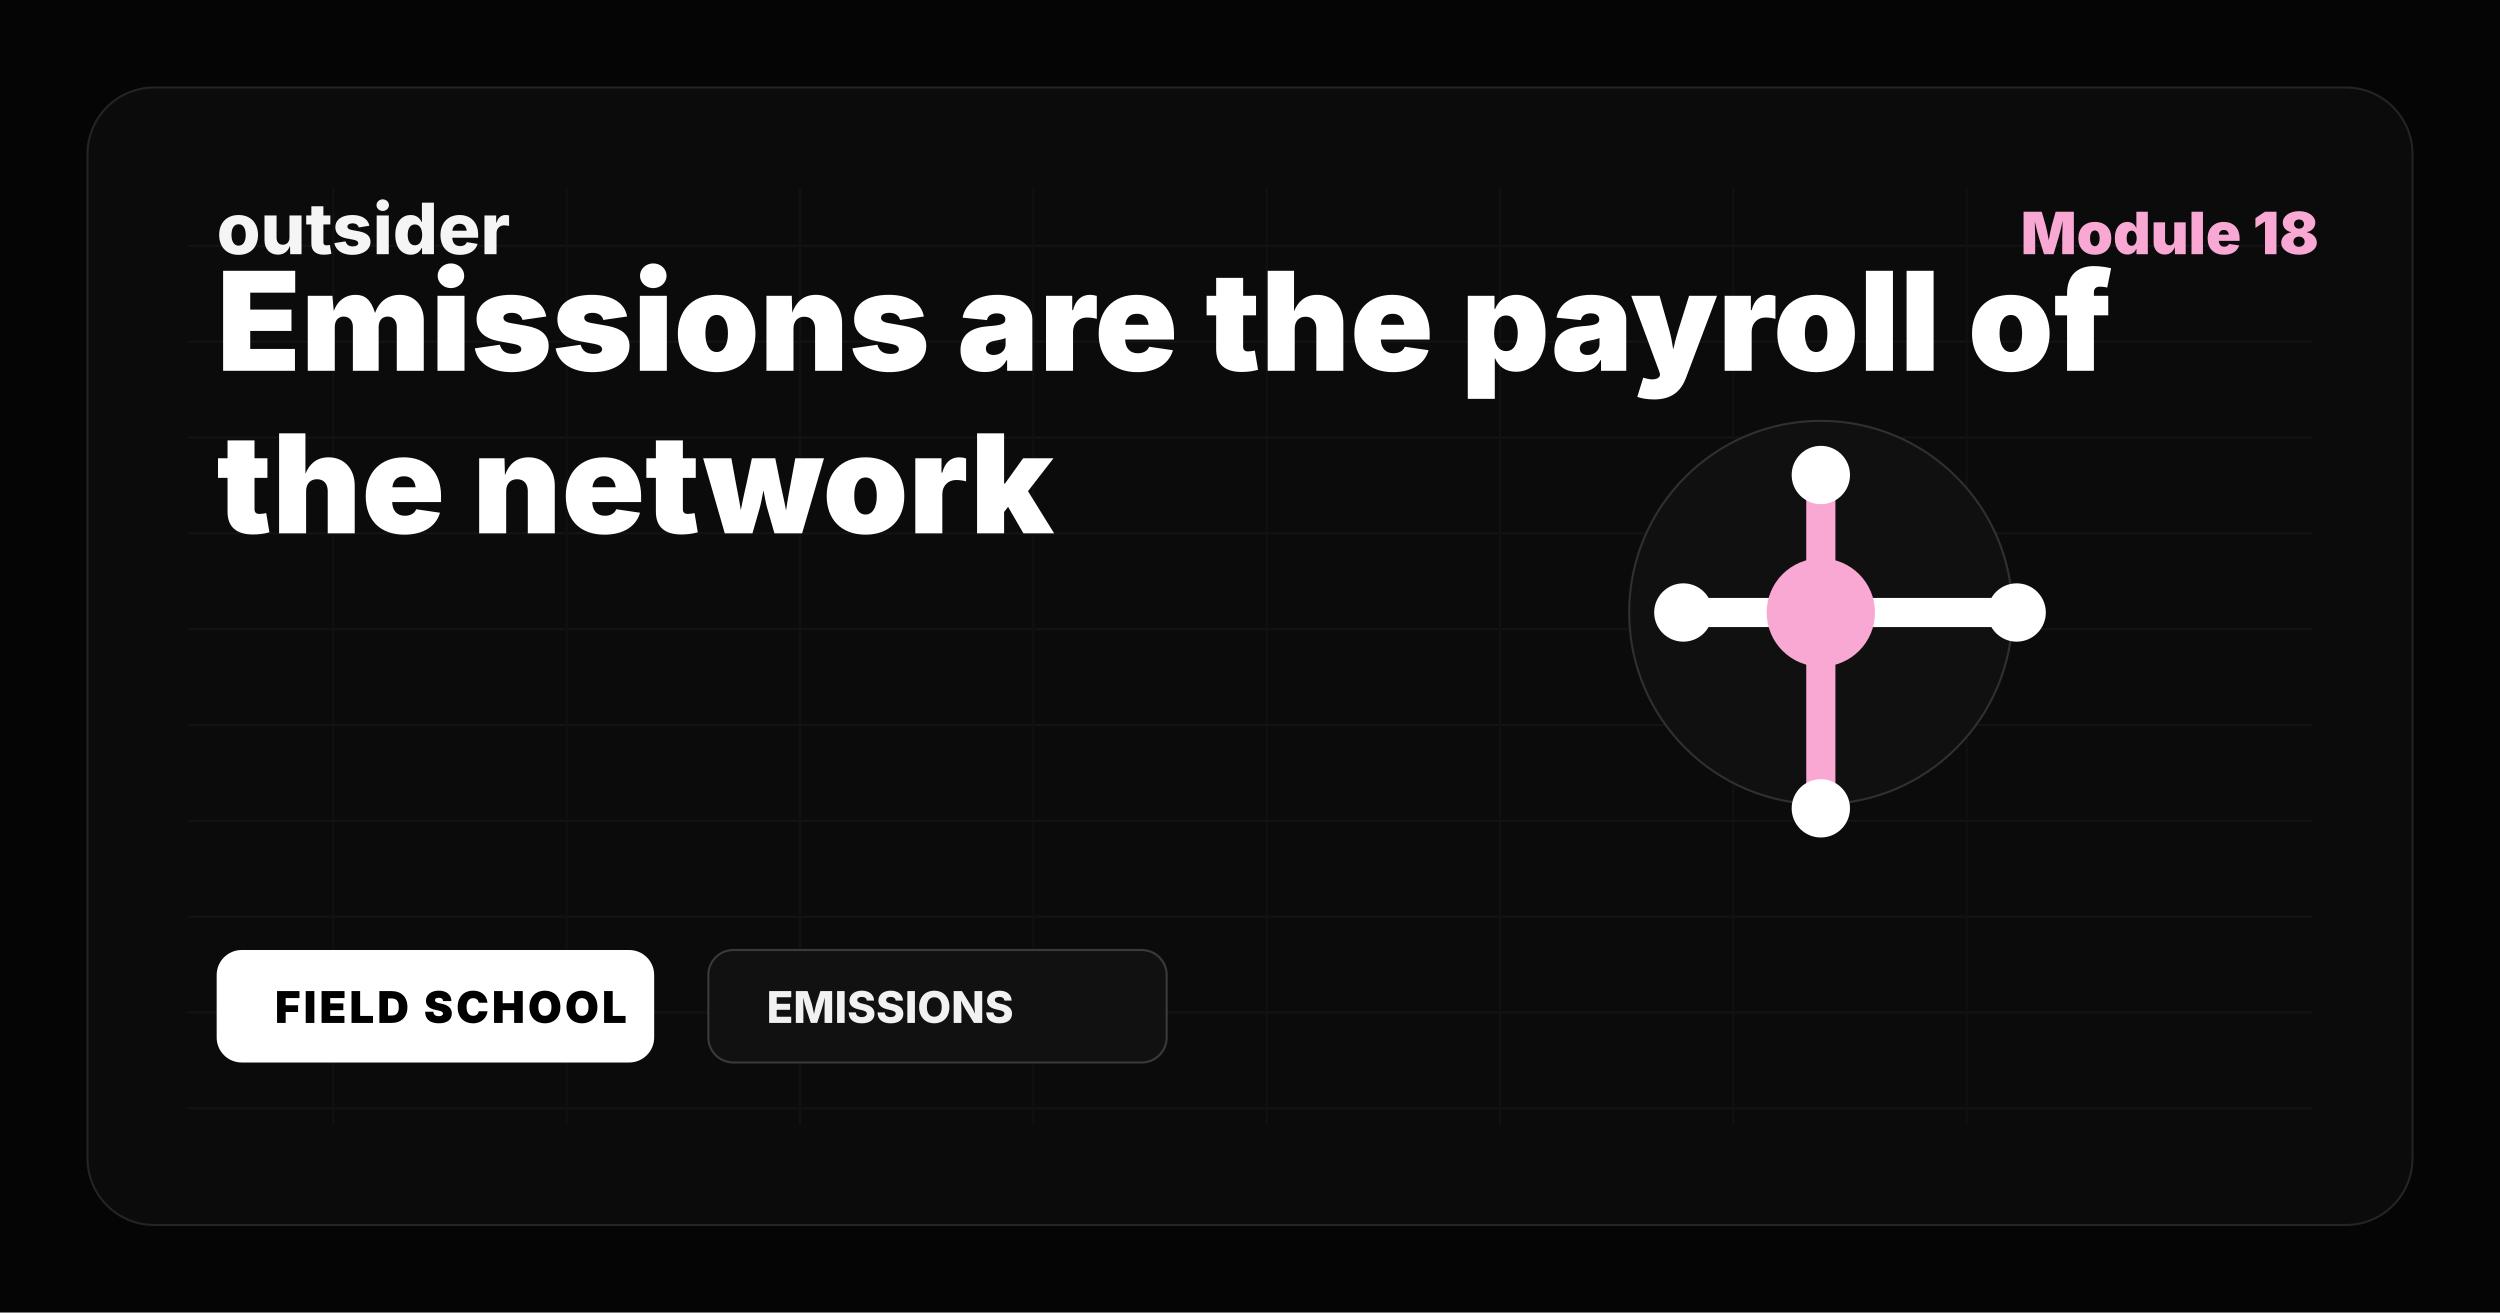
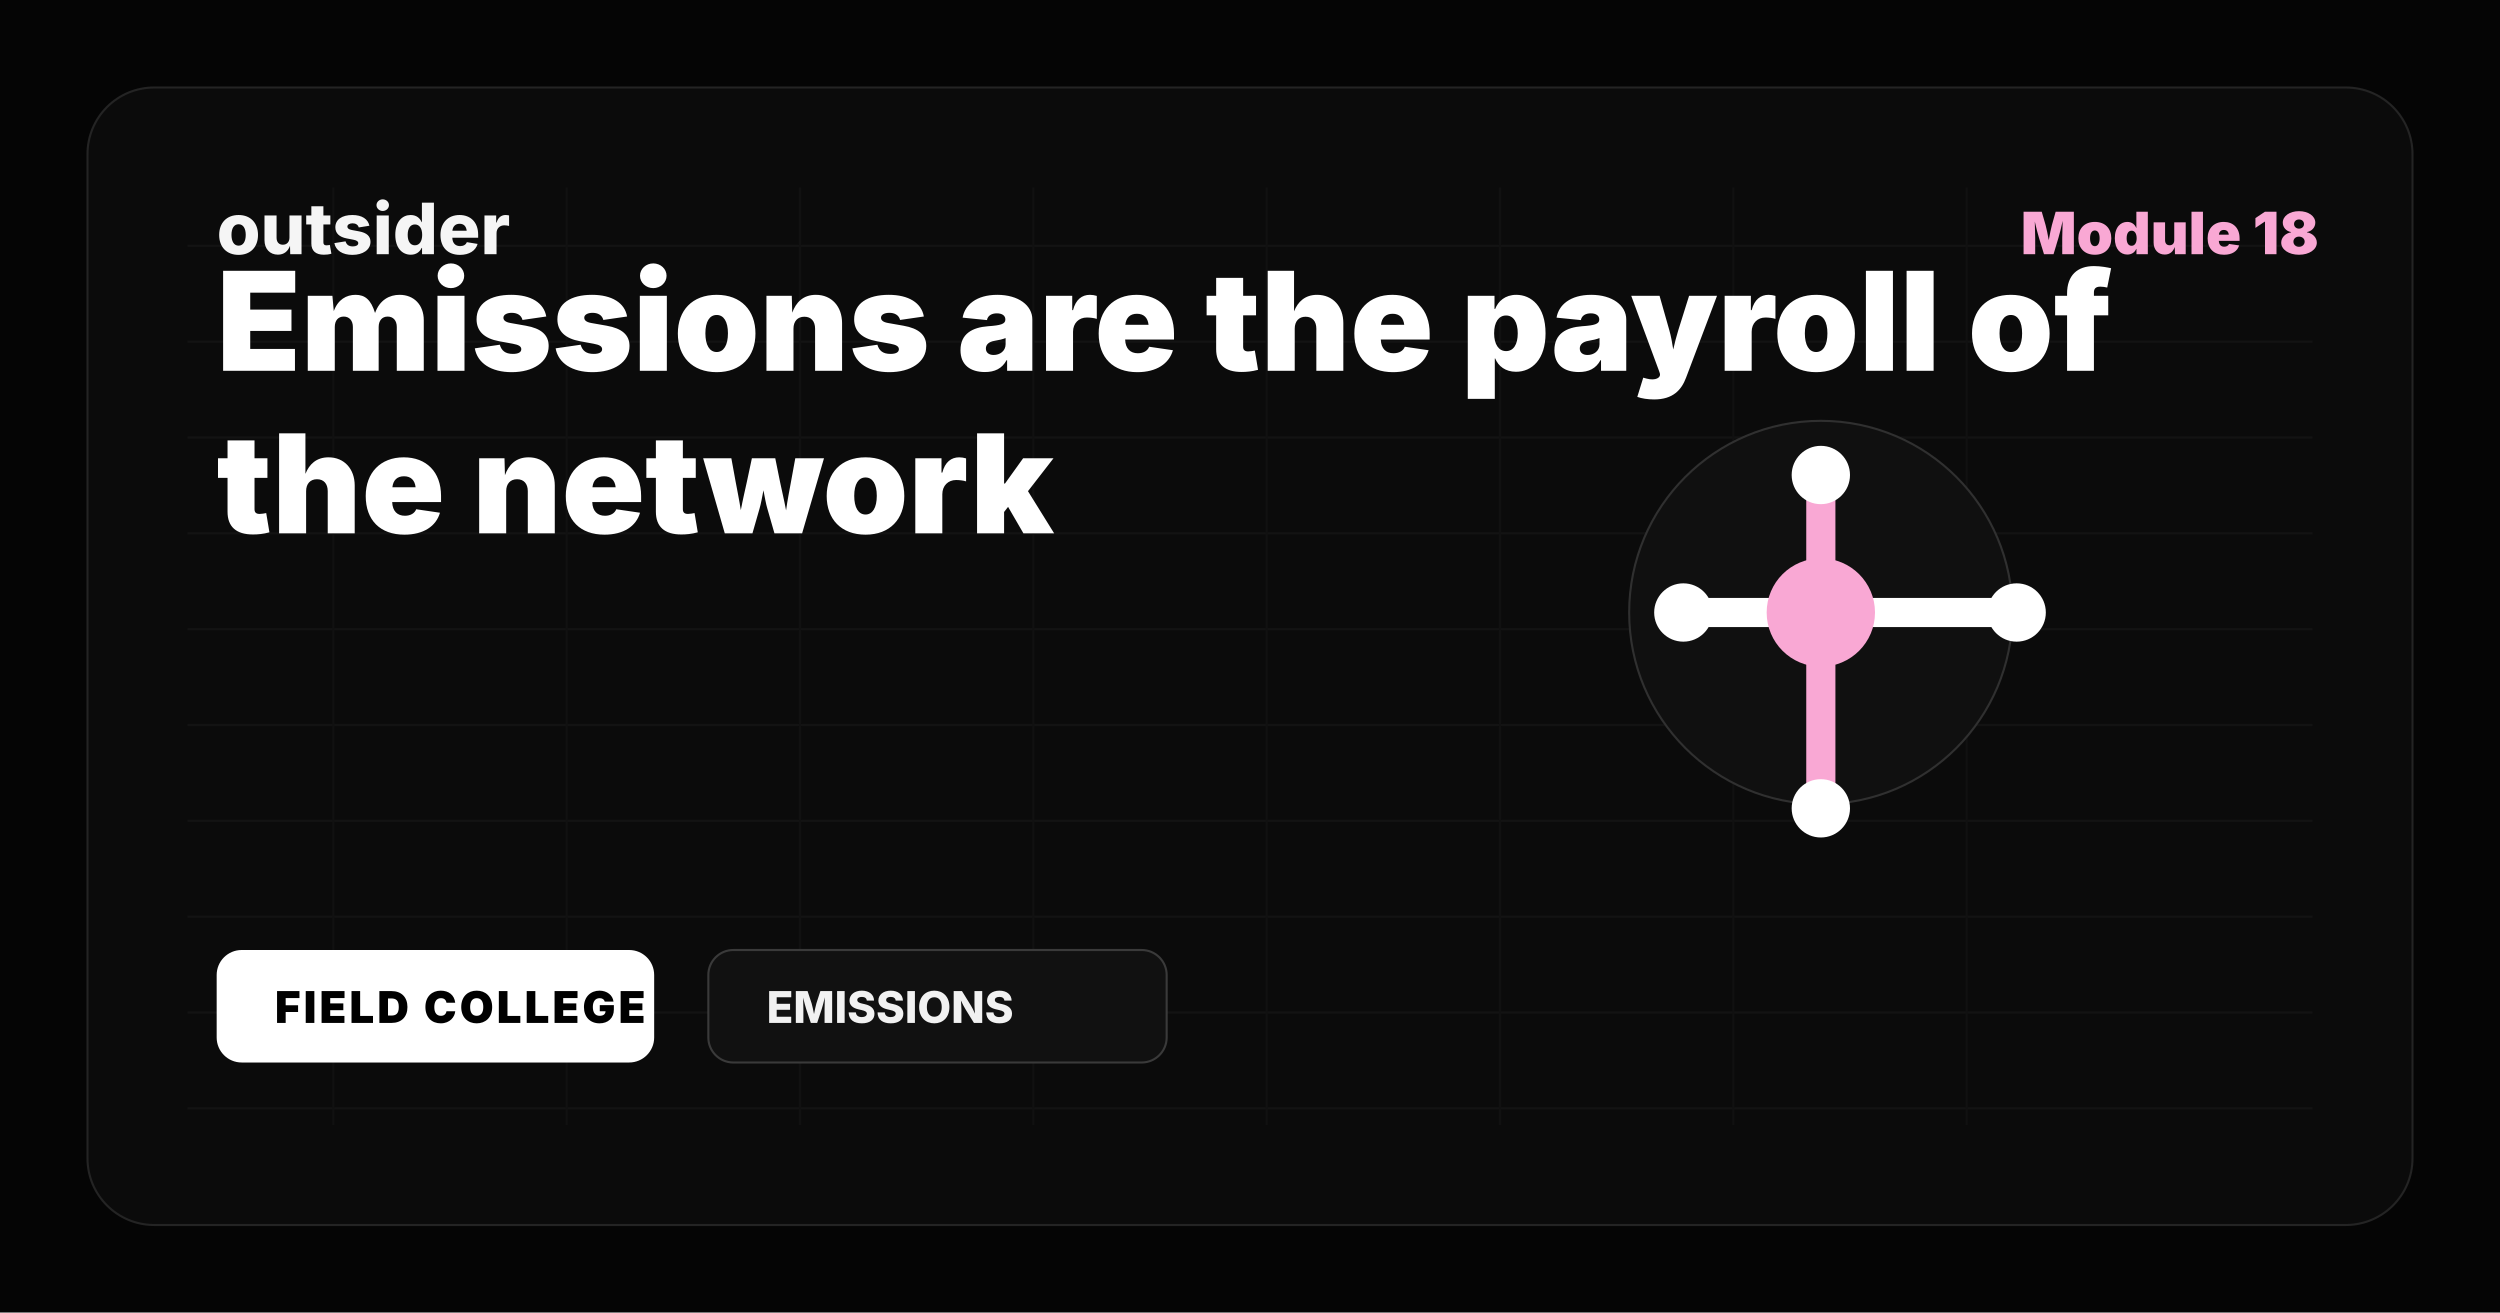
<svg xmlns="http://www.w3.org/2000/svg" width="1200" height="630" viewBox="0 0 1200 630" fill="none">
  <rect width="1200" height="630" fill="#050505" />
  <rect x="42" y="42" width="1116" height="546" rx="32" fill="#0B0B0B" stroke="#242424" />
  <g opacity="0.55">
    <path d="M90 118H1110" stroke="#191919" />
    <path d="M90 164H1110" stroke="#191919" />
    <path d="M90 210H1110" stroke="#191919" />
    <path d="M90 256H1110" stroke="#191919" />
    <path d="M90 302H1110" stroke="#191919" />
    <path d="M90 348H1110" stroke="#191919" />
    <path d="M90 394H1110" stroke="#191919" />
    <path d="M90 440H1110" stroke="#191919" />
    <path d="M90 486H1110" stroke="#191919" />
    <path d="M90 532H1110" stroke="#191919" />
    <path d="M160 90V540" stroke="#151515" />
    <path d="M272 90V540" stroke="#151515" />
    <path d="M384 90V540" stroke="#151515" />
    <path d="M496 90V540" stroke="#151515" />
    <path d="M608 90V540" stroke="#151515" />
    <path d="M720 90V540" stroke="#151515" />
    <path d="M832 90V540" stroke="#151515" />
    <path d="M944 90V540" stroke="#151515" />
  </g>
  <text x="104" y="122" fill="#F5F5F5" font-family="Inter, Arial, sans-serif" font-size="34" font-weight="800">outsider</text>
  <text x="970" y="122" fill="#F9A8D4" font-family="Inter, Arial, sans-serif" font-size="28" font-weight="900">Module 18</text>
  <text x="104" y="178" fill="#FFFFFF" font-family="Inter, Arial, sans-serif" font-size="66" font-weight="900">Emissions are the payroll of</text>
  <text x="104" y="256" fill="#FFFFFF" font-family="Inter, Arial, sans-serif" font-size="66" font-weight="900">the network</text>
  <rect x="104" y="456" width="210" height="54" rx="12" fill="#FFFFFF" />
-   <text x="132" y="491" fill="#000000" font-family="Inter, Arial, sans-serif" font-size="21" font-weight="900" letter-spacing="1.5">FIELD SCHOOL</text>
+   <text x="132" y="491" fill="#000000" font-family="Inter, Arial, sans-serif" font-size="21" font-weight="900" letter-spacing="1.5">FIELD COLLEGE</text>
  <rect x="340" y="456" width="220" height="54" rx="12" fill="#111111" stroke="#3A3A3A" />
  <text x="368" y="491" fill="#F1F1F1" font-family="Inter, Arial, sans-serif" font-size="21" font-weight="800">EMISSIONS</text>
  <g transform="translate(780 200)">
    <circle cx="94" cy="94" r="92" fill="#101010" stroke="#303030" />
    <path d="M94 28V188" stroke="#F9A8D4" stroke-width="14" stroke-linecap="round" />
    <path d="M28 94H188" stroke="#FFFFFF" stroke-width="14" stroke-linecap="round" />
    <circle cx="94" cy="94" r="26" fill="#F9A8D4" />
    <circle cx="94" cy="28" r="14" fill="#FFFFFF" />
    <circle cx="188" cy="94" r="14" fill="#FFFFFF" />
    <circle cx="94" cy="188" r="14" fill="#FFFFFF" />
    <circle cx="28" cy="94" r="14" fill="#FFFFFF" />
  </g>
</svg>
